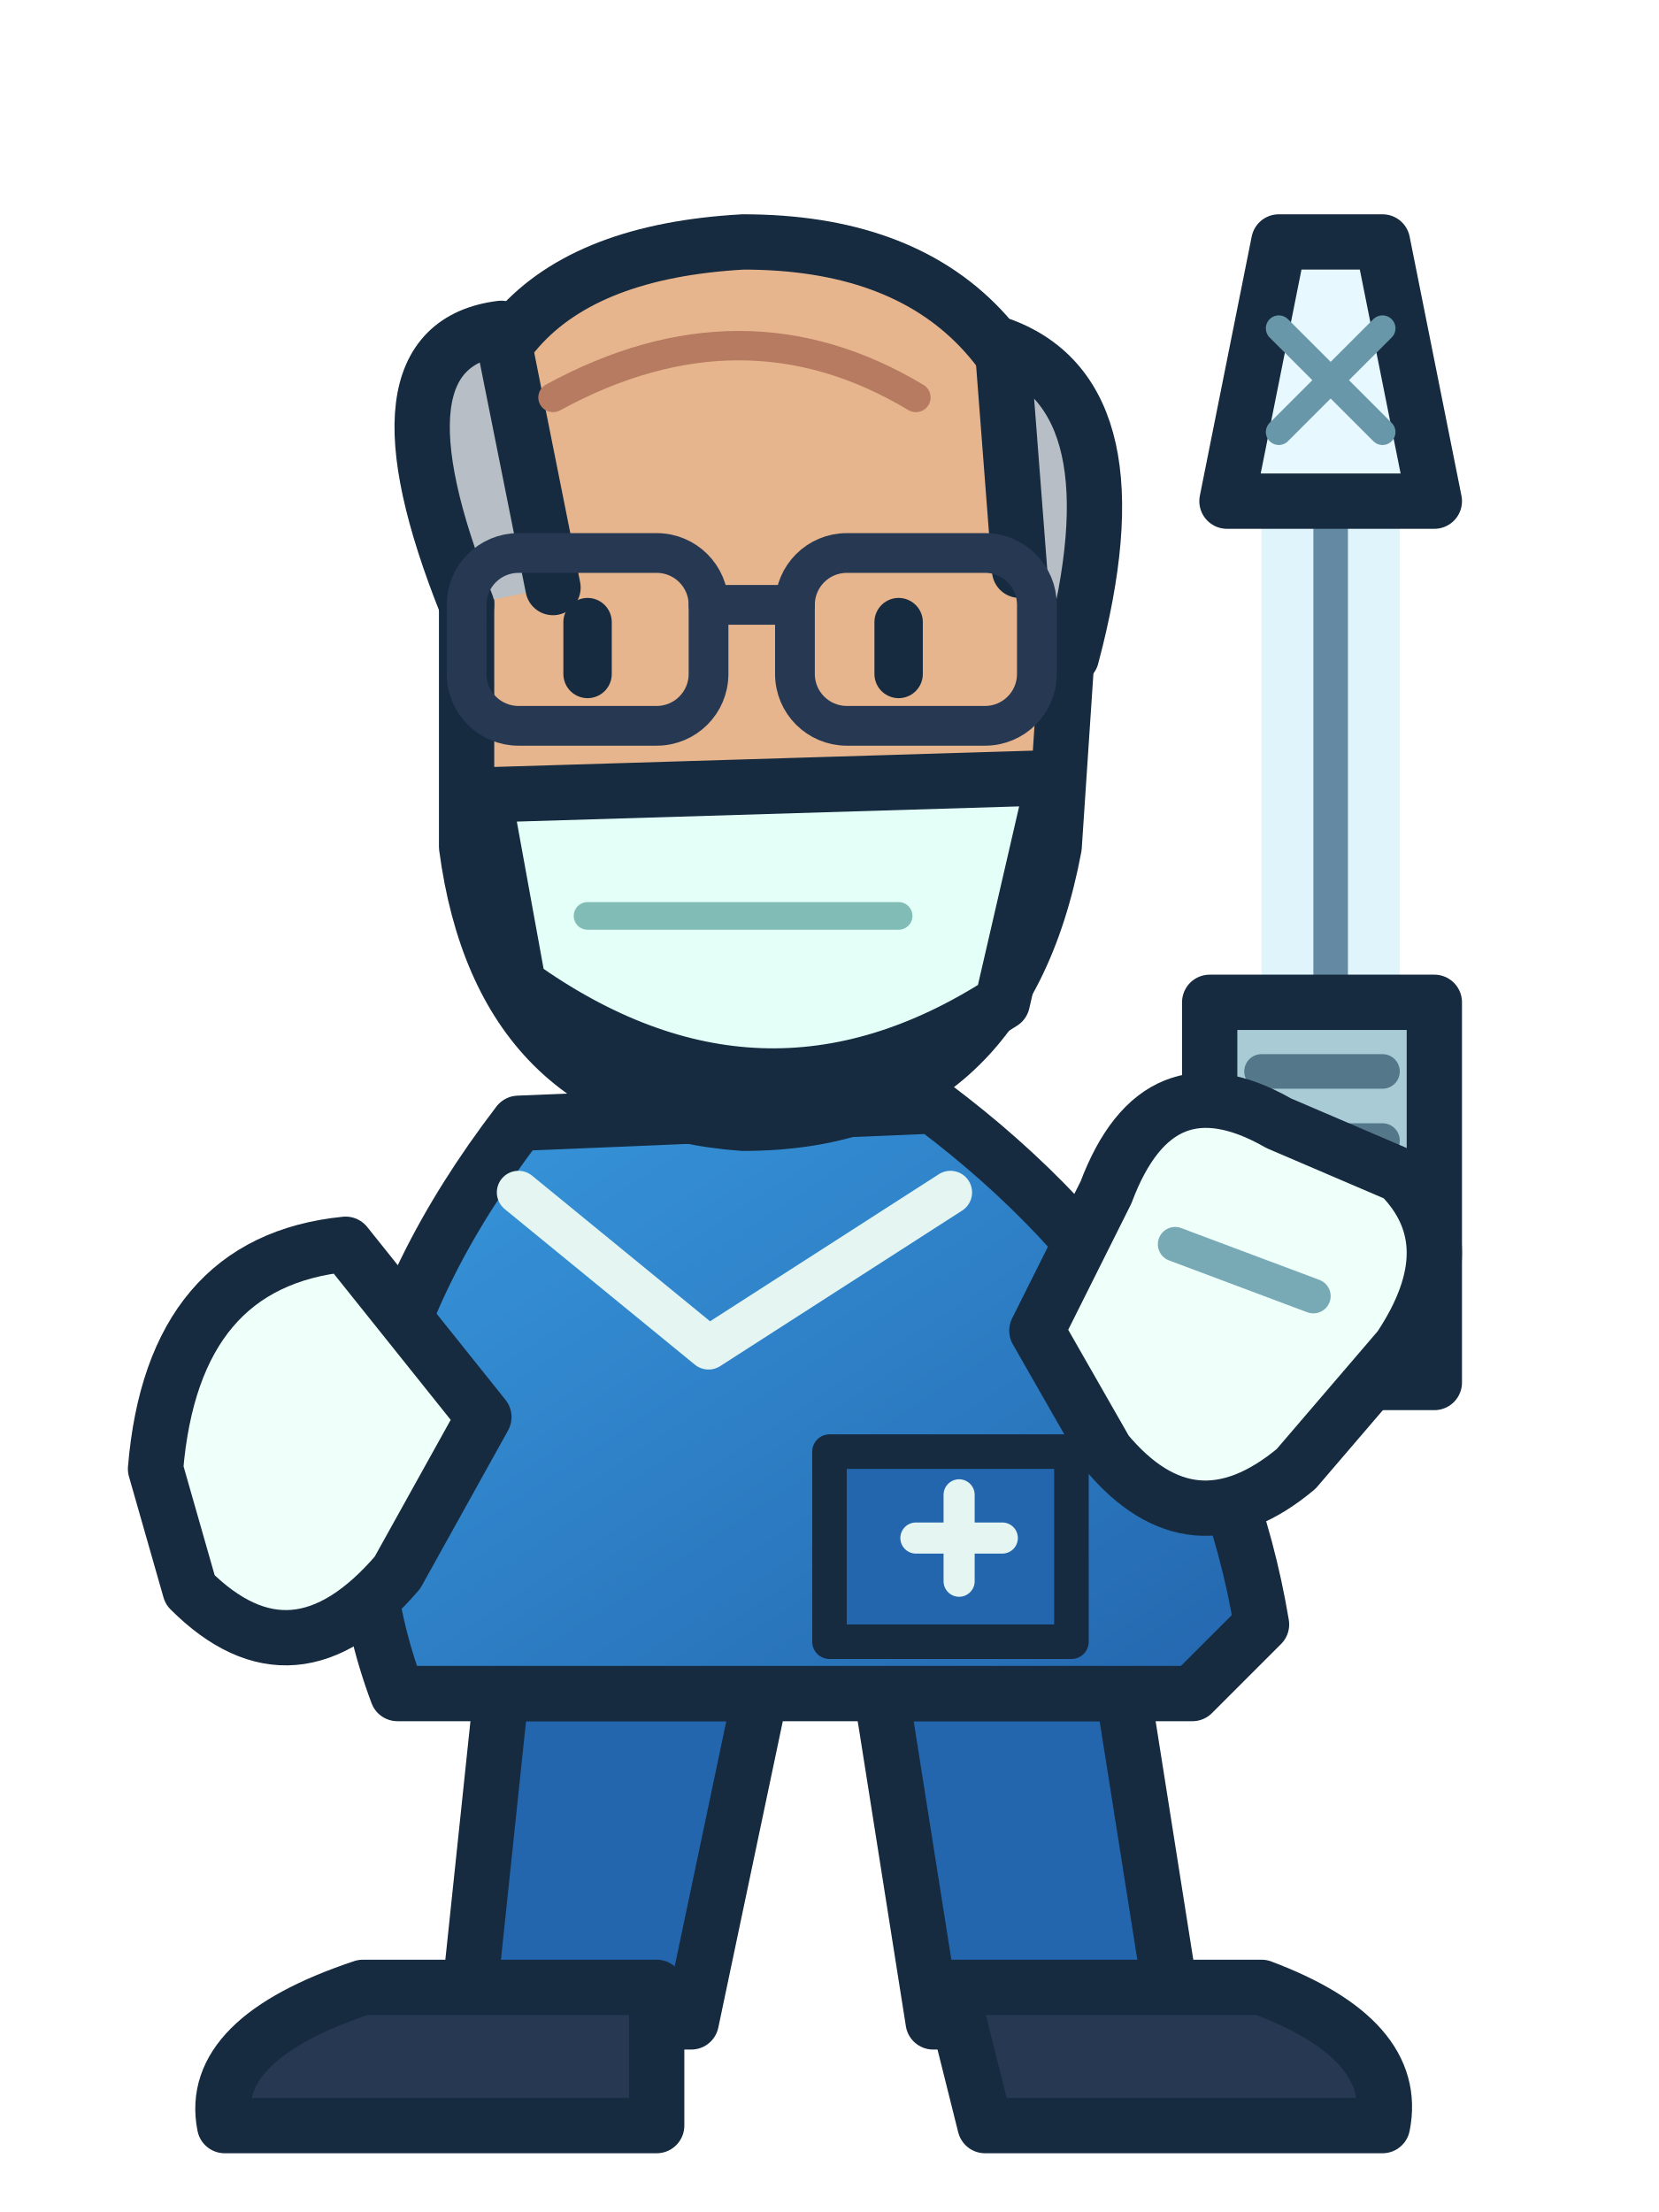
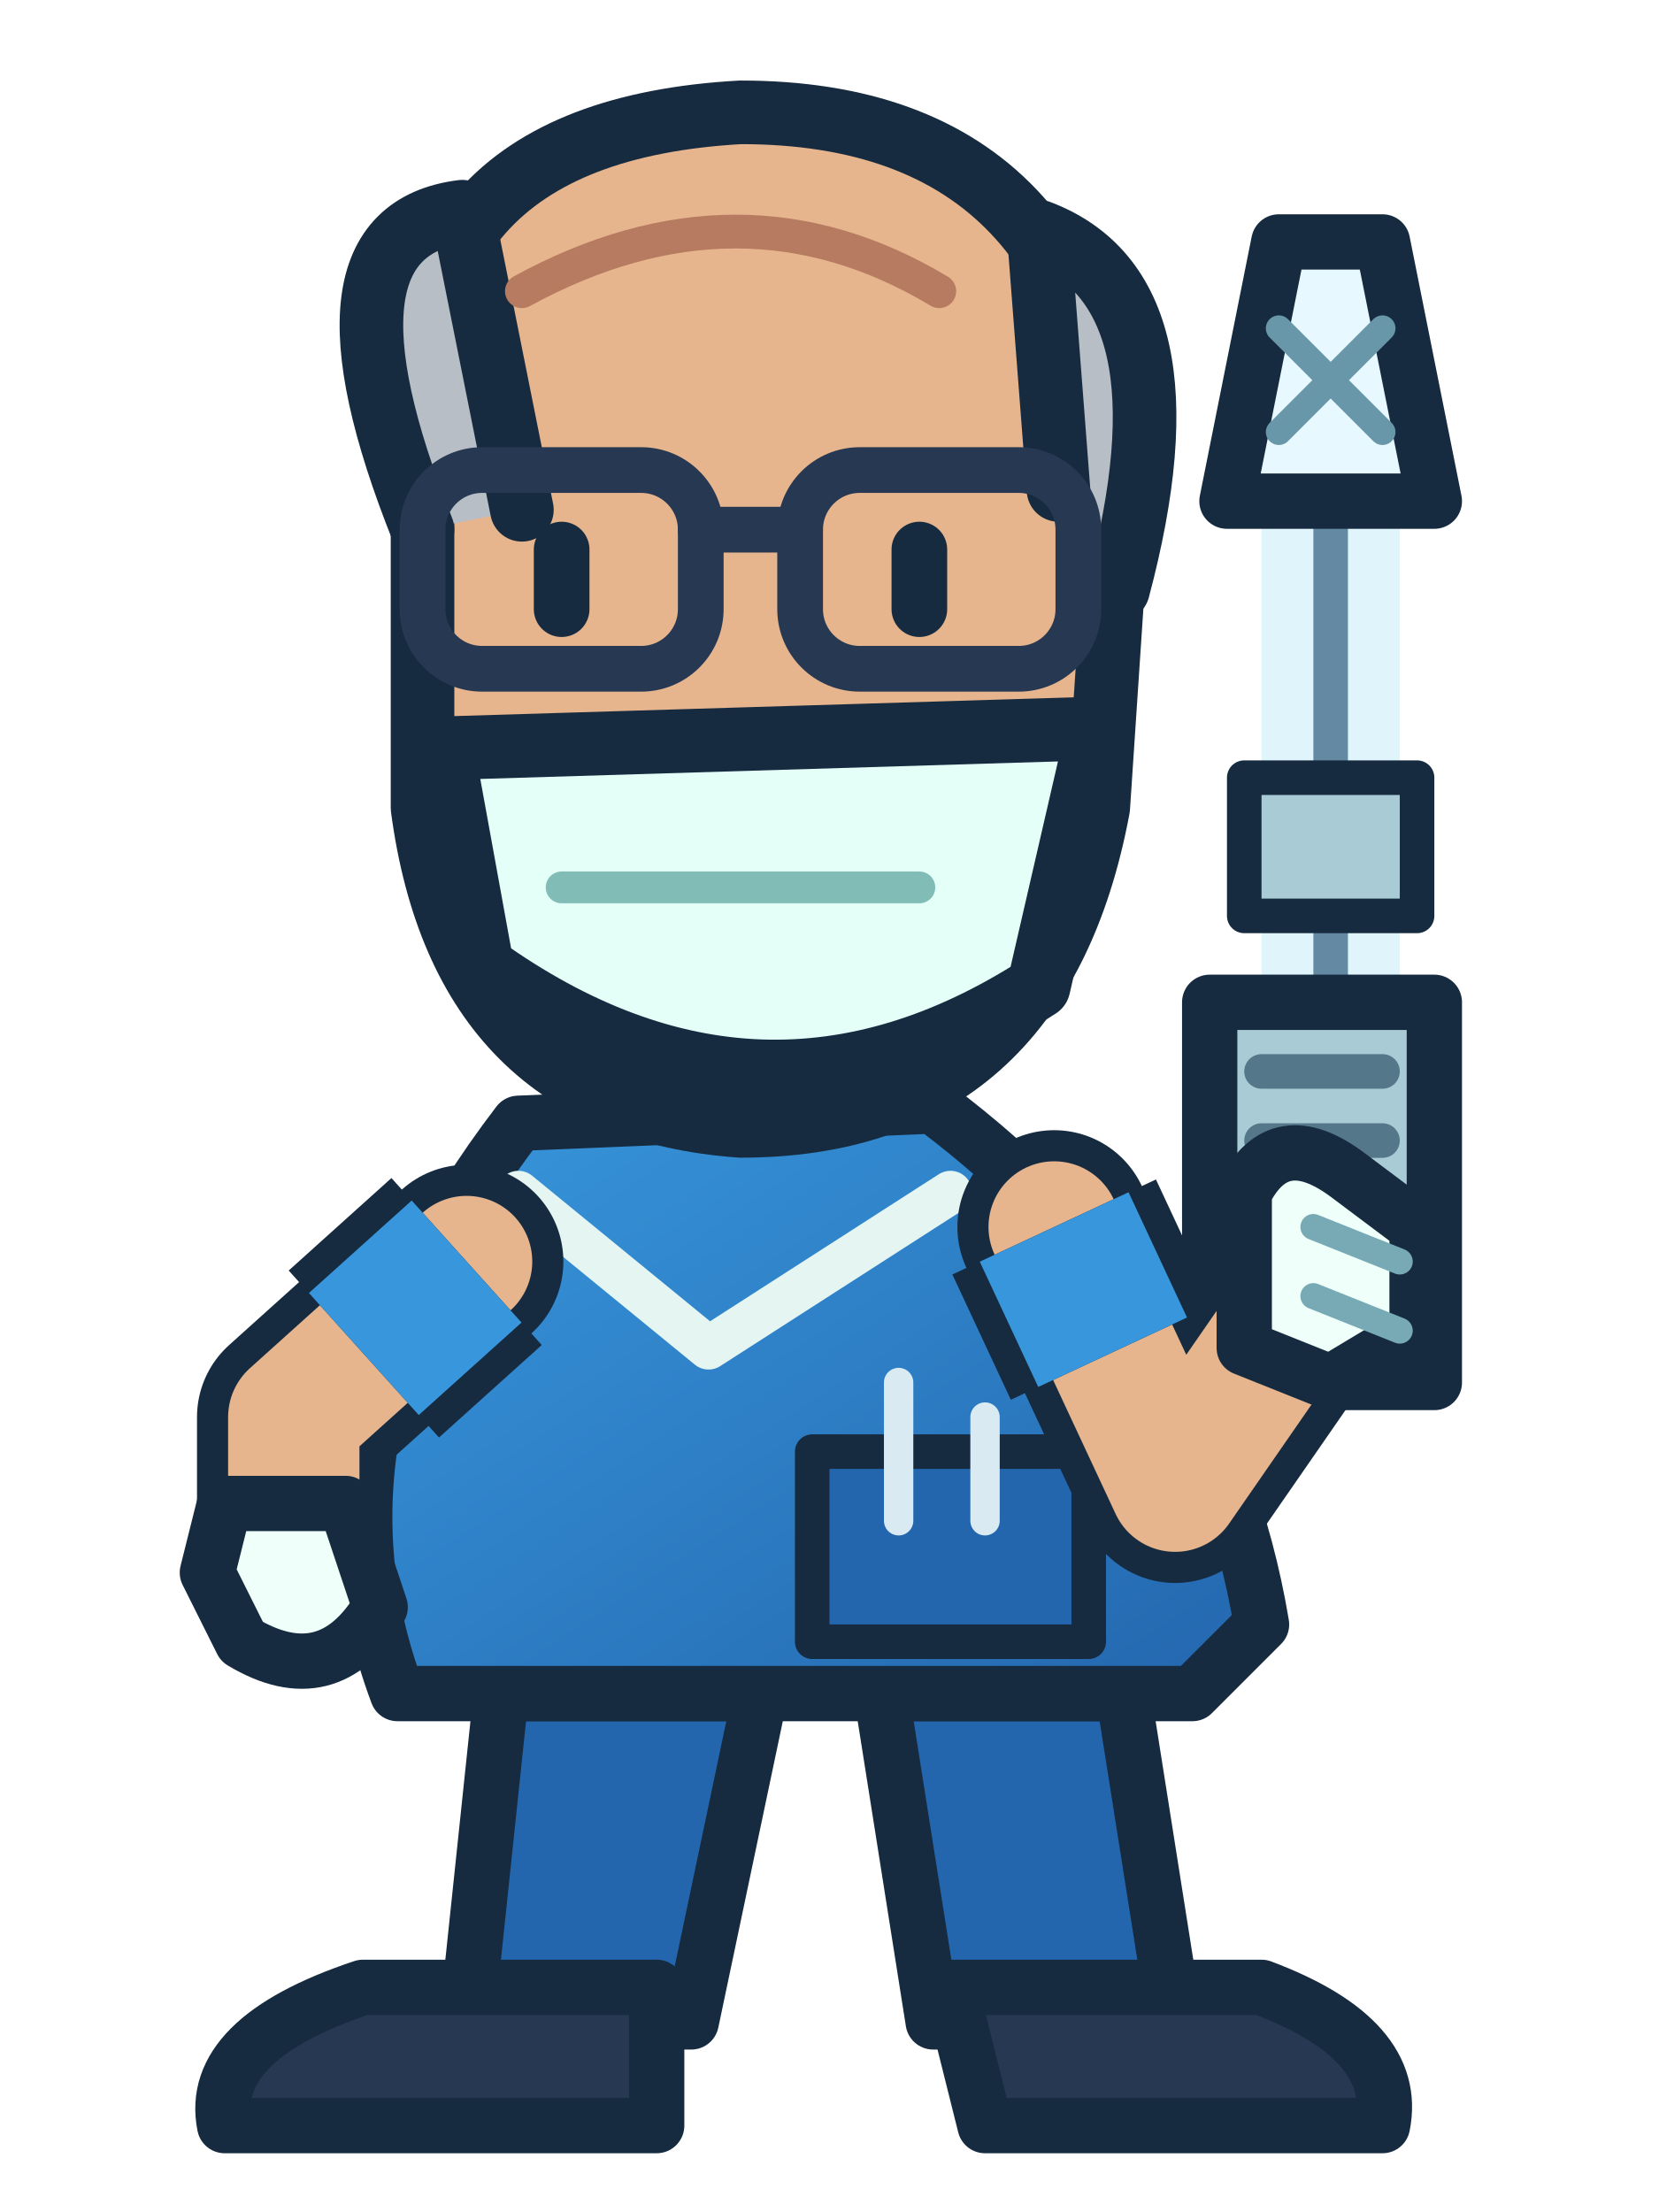
<svg xmlns="http://www.w3.org/2000/svg" width="96" height="128" viewBox="0 0 96 128" role="img" aria-labelledby="leo-title leo-desc">
  <defs>
    <linearGradient id="leo-scrubs" x1="0" y1="0" x2="1" y2="1">
      <stop stop-color="#3897dc" />
      <stop offset="1" stop-color="#2366ae" />
    </linearGradient>
  </defs>
  <g stroke="#162b40" stroke-width="3.2" stroke-linejoin="round" stroke-linecap="round">
    <g id="leo-legs">
      <path d="M29 98H44L40 117H27ZM51 98H65L68 117H54Z" fill="#2366ae" />
      <path d="M21 115H38V123H13Q12 118 21 115ZM55 115H73Q81 118 80 123H57Z" fill="#263852" />
    </g>
    <g id="leo-torso">
      <path d="M30 65L54 64Q70 76 73 94L69 98H23Q17 82 30 65Z" fill="url(#leo-scrubs)" />
      <path d="M30 69L41 78L55 69" fill="none" stroke="#e4f5f2" stroke-width="2.5" />
-       <path d="M48 84H62V95H48Z" fill="#2366ae" stroke-width="2" />
-       <path d="M53 89h5m-2.5-2.5v5" stroke="#e4f5f2" stroke-width="1.8" />
+       <g id="leo-pockets">
+         <path d="M47 84H63V95H47Z" fill="#2366ae" stroke-width="2" />
+         <path d="M52 80V88M57 82V88" fill="none" stroke="#d9eaf2" stroke-width="1.7" />
+       </g>
    </g>
    <g id="leo-tool">
      <path d="M77 69V29" stroke="#e0f4fc" stroke-width="8" />
      <path d="M77 61V30" stroke="#638aa2" stroke-width="2" />
      <path d="M71 29h12l-3-15h-6z" fill="#e8f8ff" />
      <path d="m74 19 6 6m-6 0 6-6" stroke="#6997aa" stroke-width="1.5" />
      <path d="M70 58H83V80H70Z" fill="#a8cbd6" />
      <path d="M73 62h7m-7 4h7" stroke="#547789" stroke-width="2" />
+       <path d="M72 45H82V53H72Z" fill="#a8cbd6" stroke-width="2" />
    </g>
    <g id="leo-hands">
-       <path d="M20 72Q10 73 9 85L11 92Q17 98 23 91L28 82Z" fill="#effff9" />
-       <path d="M64 69Q67 61 74 65L81 68Q85 72 81 78L75 85Q69 90 64 84L60 77Z" fill="#effff9" />
-       <path d="M68 72l8 3" stroke="#78aab5" stroke-width="2" />
+       <g id="leo-free-arm">
+         <path d="M27,73L17,82L17,91" fill="none" stroke="#162b40" stroke-width="11.2" />
+         <path d="M27,73L17,82L17,91" fill="none" stroke="#e6b48d" stroke-width="7.6" />
+         <path d="M27,73L21.054,78.352" fill="none" stroke="#162b40" stroke-width="13" stroke-linecap="butt" />
+         <path d="M27,73L21.054,78.352" fill="none" stroke="#3897dc" stroke-width="9.5" stroke-linecap="butt" />
+         <g id="leo-free-glove" transform="translate(17,91)">
+           <path d="M-4-4L3-4L5 2Q2 7-3 4L-5 0Z" fill="#effff9" />
+         </g>
+       </g>
+       <g id="leo-tool-arm">
+         <path d="M61,71L68,86L77,73" fill="none" stroke="#162b40" stroke-width="11.2" />
+         <path d="M61,71L68,86L77,73" fill="none" stroke="#e6b48d" stroke-width="7.6" />
+         <path d="M61,71L64.383,78.249" fill="none" stroke="#162b40" stroke-width="13" stroke-linecap="butt" />
+         <path d="M61,71L64.383,78.249" fill="none" stroke="#3897dc" stroke-width="9.5" stroke-linecap="butt" />
+         <g id="leo-tool-glove" transform="translate(77,73)">
+           <path d="M-5 2L-5-4Q-3-8 1-5L5-2L5 4L0 7L-5 5Z" fill="#effff9" />
+           <path d="M-1-2L4 0M-1 2L4 4" fill="none" stroke="#78aab5" stroke-width="1.5" />
+         </g>
+       </g>
    </g>
-     <g id="leo-head">
+     <g id="leo-head" transform="translate(44 64) scale(1.15) translate(-44 -64) ">
      <path d="M27 32Q25 15 43 14Q61 14 62 34L61 49Q58 65 43 65Q29 64 27 49Z" fill="#e6b48d" />
      <path d="M27 35Q21 20 29 19L32 34M59 33L58 20Q66 23 62 38" fill="#b7bec5" />
      <path d="M32 23Q43 17 53 23" fill="none" stroke="#b67b60" stroke-width="1.7" />
      <path d="M28 46L61 45L58 58Q44 67 30 57Z" fill="#e3fff8" />
      <path d="M34 53h18" stroke="#82bcb7" stroke-width="1.6" />
      <g fill="none" stroke="#263852" stroke-width="2.3">
        <rect x="27" y="32" width="14" height="10" rx="3" />
        <rect x="46" y="32" width="14" height="10" rx="3" />
        <path d="M41 35h5" />
      </g>
      <path d="M34 36v3m18-3v3" stroke-width="2.8" />
    </g>
  </g>
</svg>
